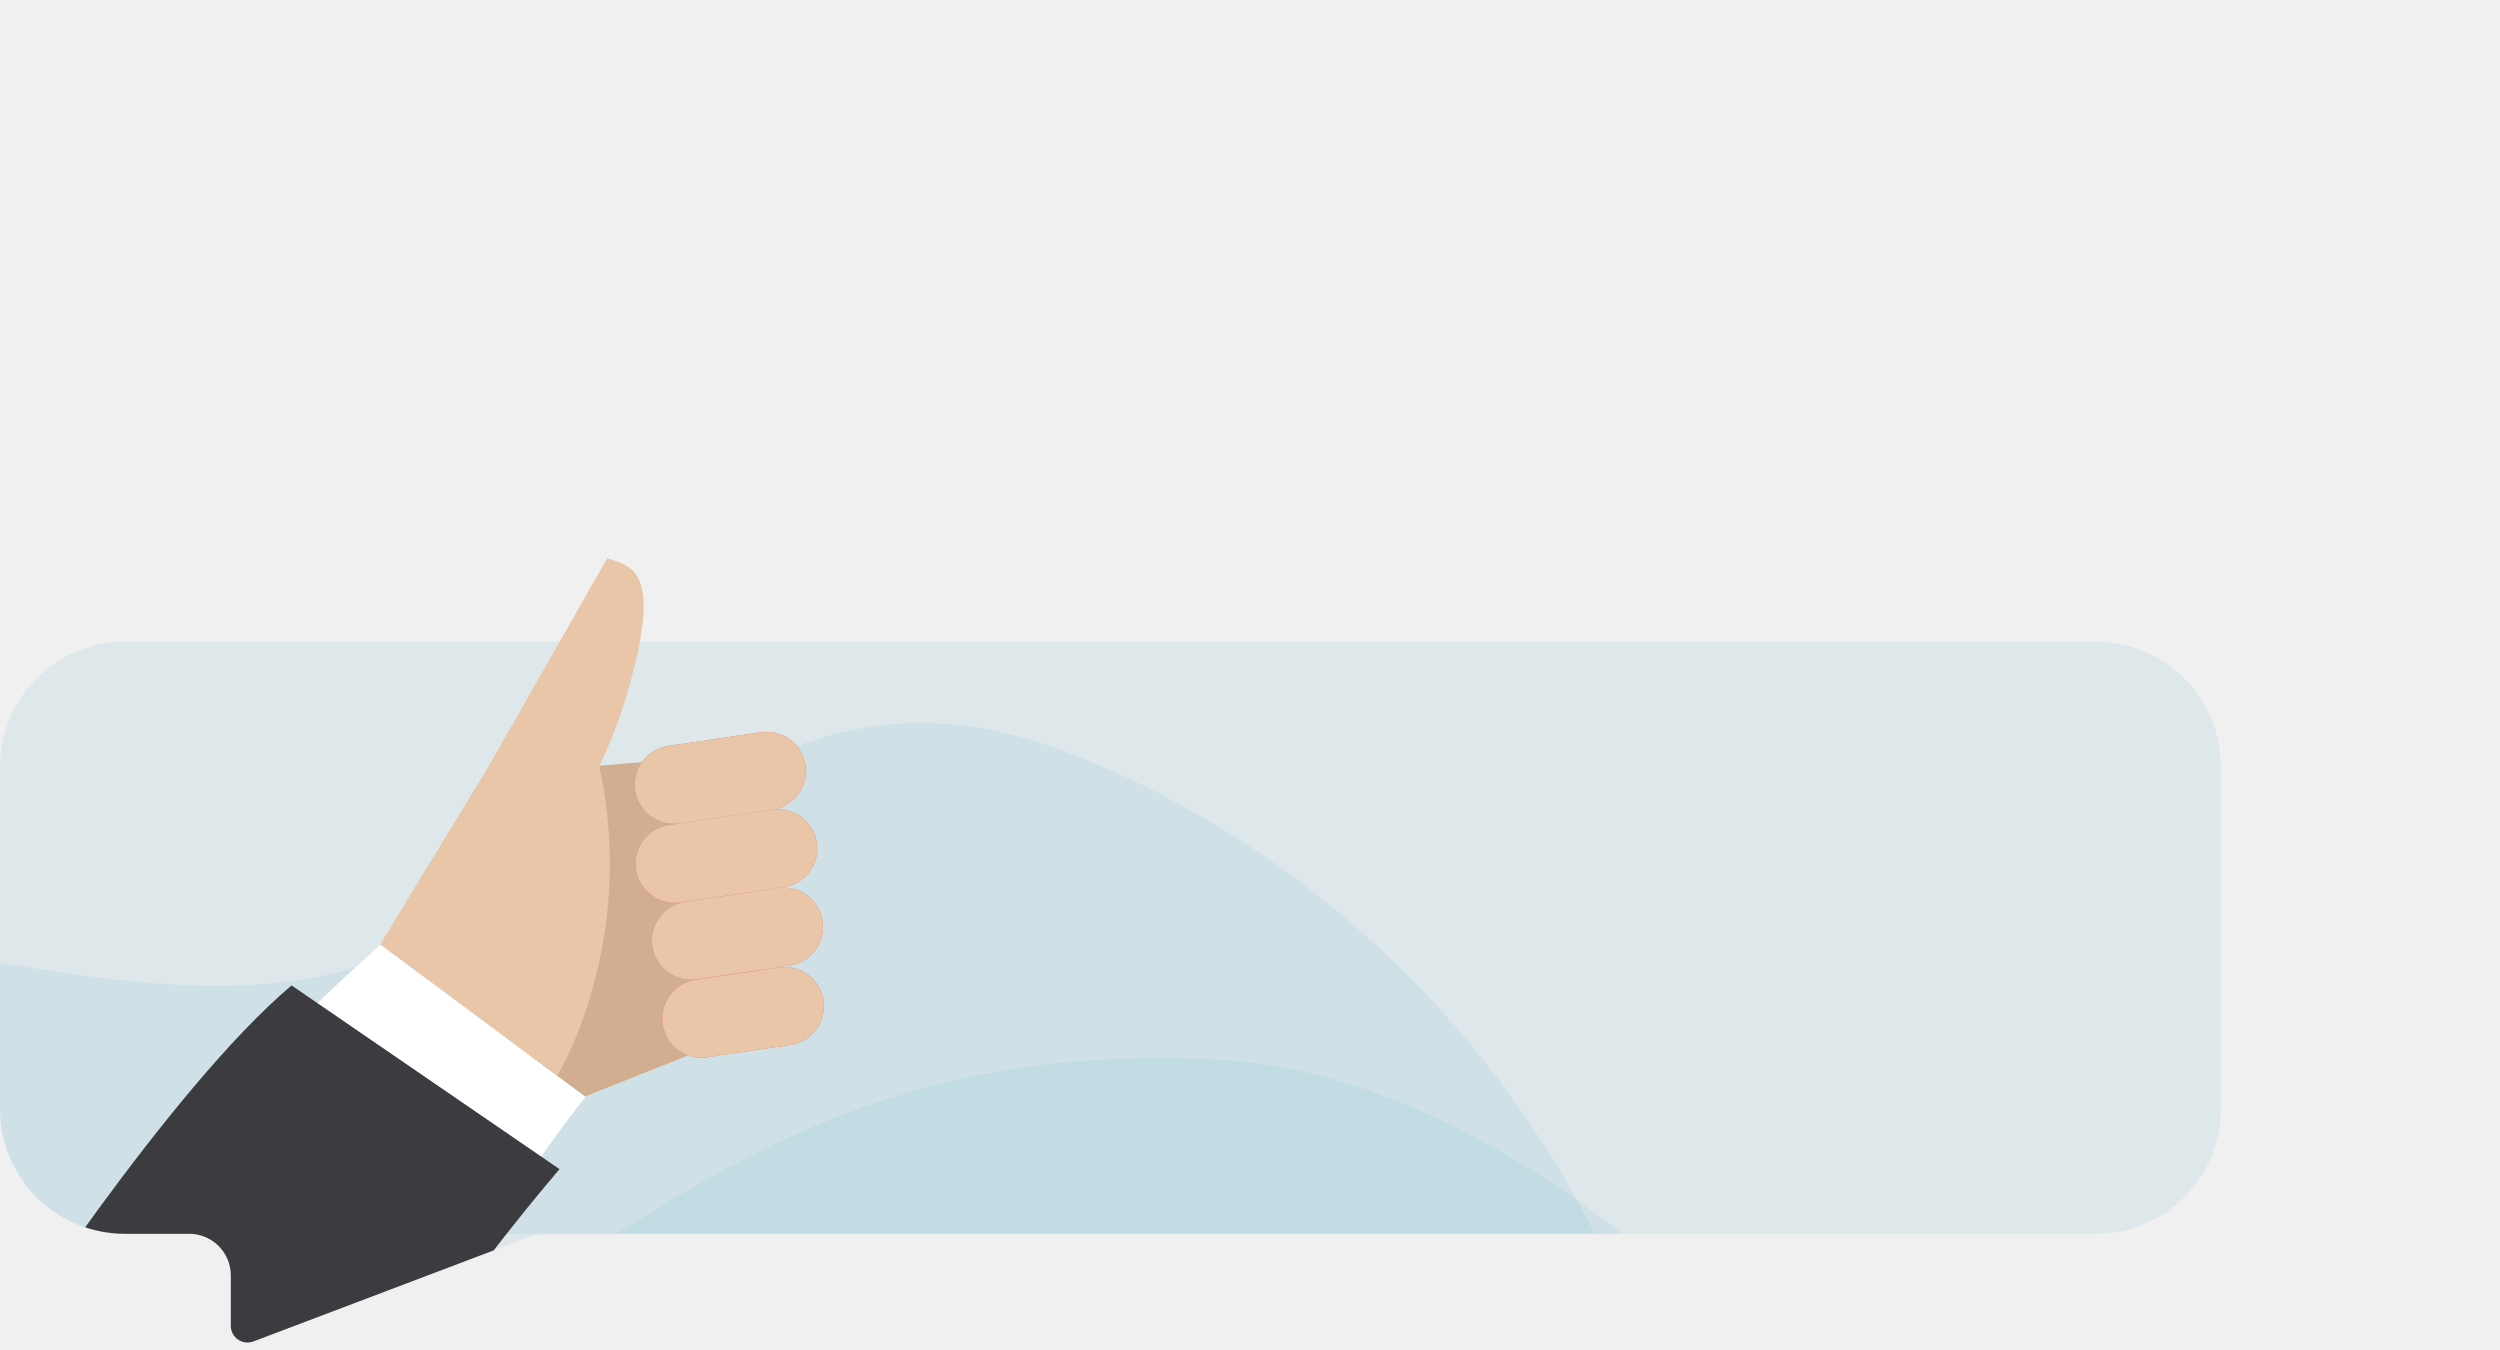
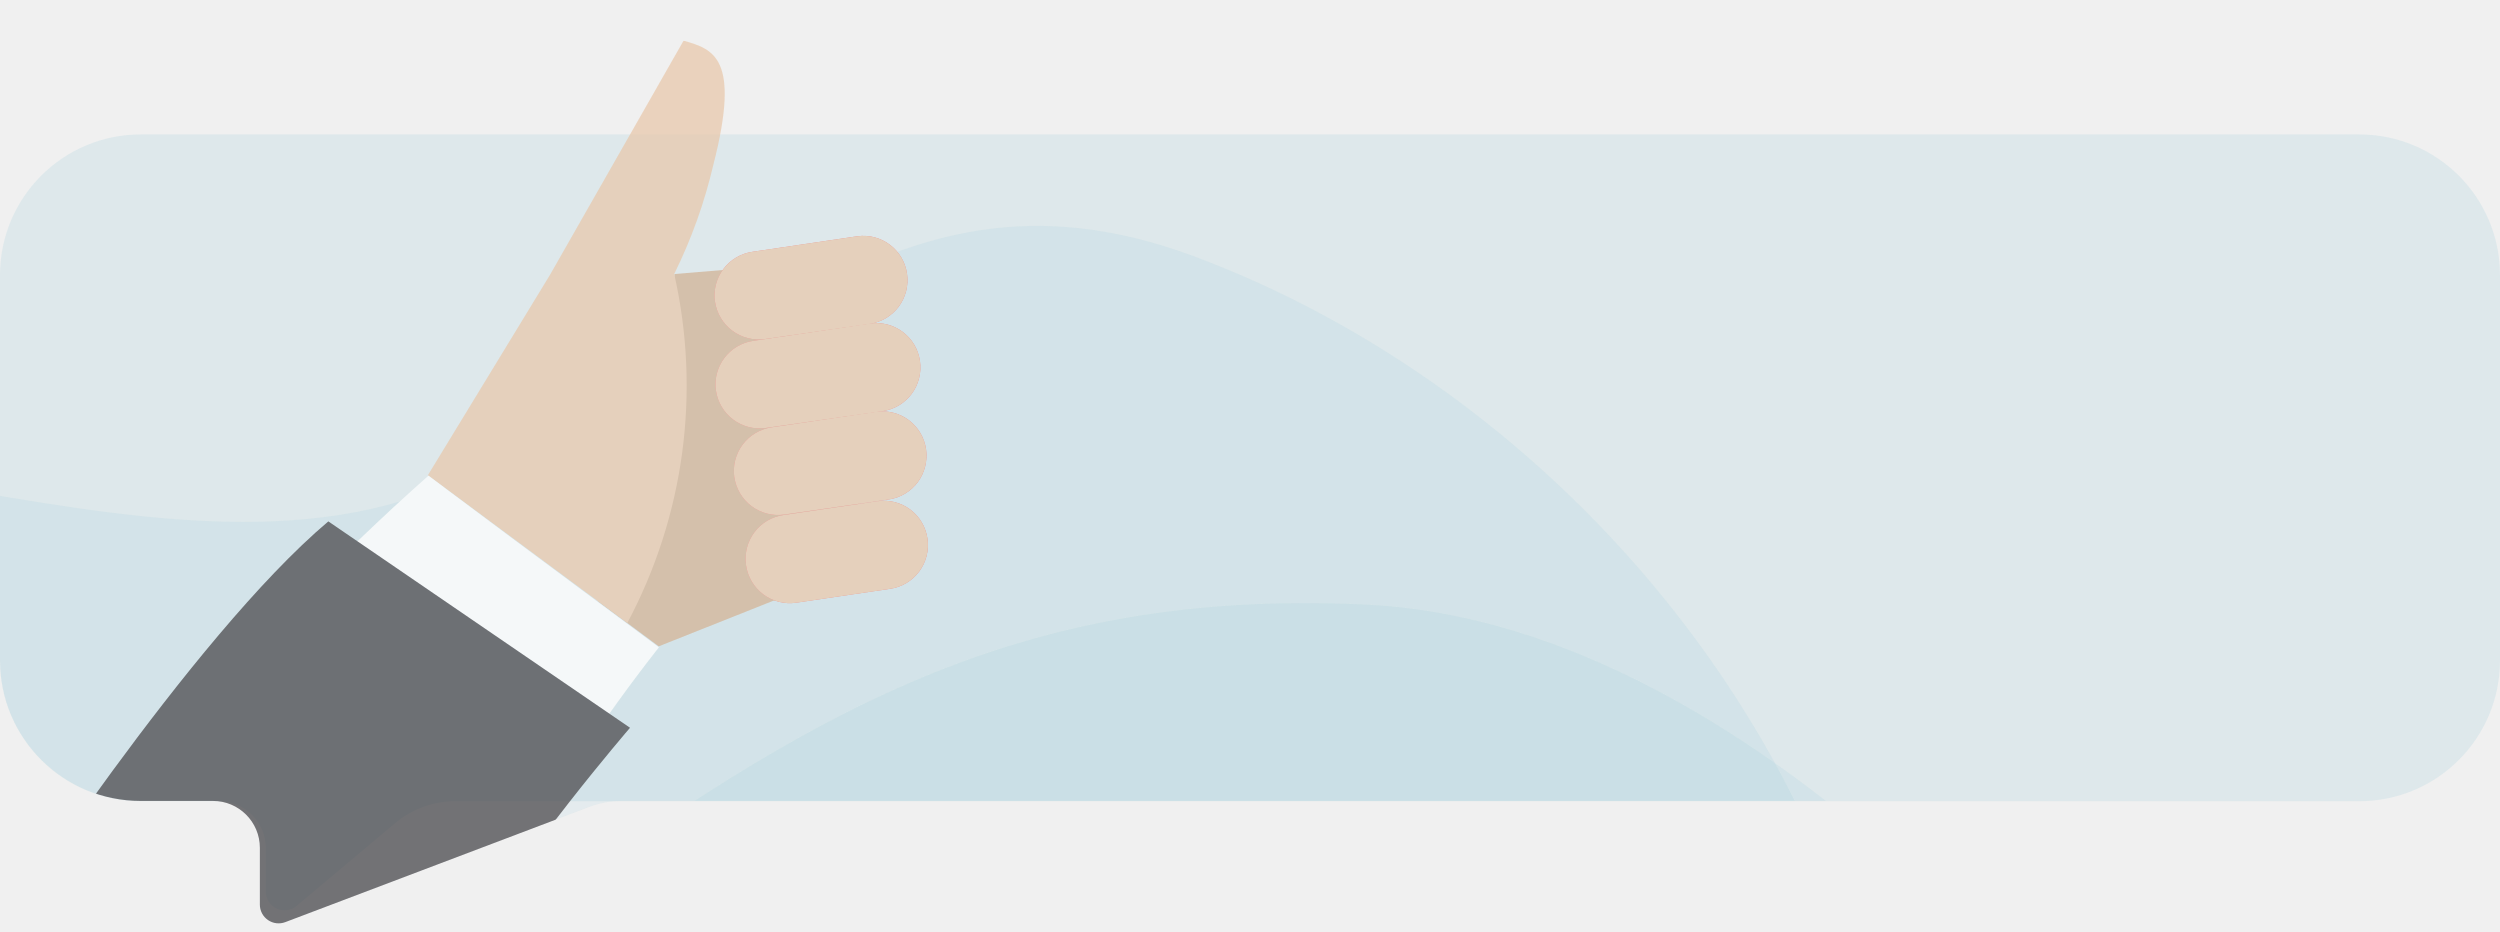
- <svg xmlns="http://www.w3.org/2000/svg" width="300" height="162" viewBox="0 0 300 162" fill="none">
-   <path d="M0 92C0 83.716 6.716 77 15 77H251.5C259.784 77 266.5 83.716 266.5 92V133.077C266.5 141.362 259.784 148.077 251.5 148.077H48.568C46.218 148.077 43.944 148.905 42.143 150.415L31.611 159.246C30.309 160.337 28.326 159.412 28.326 157.713V153.077C28.326 150.316 26.087 148.077 23.326 148.077H15C6.716 148.077 0 141.362 0 133.077V92Z" fill="#7ABED1" fill-opacity="0.15" />
-   <mask id="mask0" mask-type="alpha" maskUnits="userSpaceOnUse" x="0" y="0" width="300" height="162">
-     <path d="M0 15C0 6.716 6.716 0 15 0H285C293.284 0 300 6.716 300 15V133.055C300 141.34 293.284 148.055 285 148.055H66.331C65.12 148.055 63.92 148.275 62.788 148.704L30.406 160.974C29.098 161.469 27.698 160.503 27.698 159.103V153.055C27.698 150.294 25.459 148.055 22.698 148.055H15C6.716 148.055 0 141.34 0 133.055V15Z" fill="#7ABED1" />
-   </mask>
-   <g mask="url(#mask0)">
-     <path fill-rule="evenodd" clip-rule="evenodd" d="M-108.327 223.489C-120.479 184.46 -85.794 156.121 -60.545 124.074C-38.131 95.626 8.159 126.449 42.816 116.054C77.902 105.529 92.988 77.196 127.344 90.013C164.733 103.961 195.034 139.099 201.174 178.602C206.904 215.458 174.207 243.638 156.302 276.298C138.47 308.823 123.888 330.247 89.665 344.418C53.685 359.317 2.318 338.553 -31.262 316.435C-67.118 297.957 -96.317 262.062 -108.327 223.489Z" fill="#7ABED1" fill-opacity="0.15" />
-     <path fill-rule="evenodd" clip-rule="evenodd" d="M273.312 320.745C267.716 361.238 224.273 372.14 187.794 390.41C155.411 406.629 126.62 359.048 90.832 353.722C54.6 348.329 28.898 367.559 3.252 341.351C-24.658 312.83 -37.143 268.143 -25.905 229.777C-15.42 193.982 26.155 182.379 56.248 160.431C86.218 138.574 108.525 125.383 145.526 127.108C184.426 128.921 222.09 169.556 243.079 203.852C267.676 235.823 278.842 280.726 273.312 320.745Z" fill="#7ABED1" fill-opacity="0.15" />
-     <path d="M90.825 90.312L71.904 91.886L70.772 118.645L69.956 115.56L63.793 126.802L70.224 131.567L91.714 123.019L90.825 90.312Z" fill="#D0AE8F" />
-     <path d="M66.869 129.079C66.869 129.079 76.589 113.327 71.904 91.884C71.904 91.884 74.225 87.635 76.082 80.207C78.953 68.723 75.967 67.919 72.866 67L58.612 91.996L45.618 113.335L66.869 129.079Z" fill="#E8C6A7" />
-     <path d="M76.219 94.848C76.04 93.616 76.356 92.363 77.098 91.363C77.84 90.364 78.948 89.698 80.179 89.513L91.318 87.865C92.55 87.686 93.803 88.002 94.803 88.744C95.802 89.486 96.468 90.594 96.653 91.825V91.825C96.832 93.057 96.516 94.31 95.774 95.31C95.032 96.309 93.924 96.975 92.693 97.159L81.553 98.808C80.321 98.987 79.069 98.671 78.069 97.929C77.069 97.187 76.404 96.079 76.219 94.848V94.848Z" fill="url(#paint0_linear)" />
-     <path d="M76.319 104.334C76.139 103.103 76.455 101.851 77.196 100.851C77.937 99.852 79.043 99.186 80.274 99L92.689 97.162C93.921 96.983 95.174 97.299 96.174 98.041C97.174 98.783 97.839 99.891 98.024 101.122V101.122C98.203 102.353 97.888 103.606 97.147 104.605C96.405 105.605 95.299 106.27 94.069 106.456L81.652 108.294C80.42 108.473 79.168 108.157 78.168 107.415C77.169 106.673 76.504 105.565 76.319 104.334V104.334Z" fill="url(#paint1_linear)" />
-     <path d="M78.281 113.556C78.101 112.324 78.417 111.071 79.159 110.071C79.901 109.071 81.009 108.406 82.24 108.221L93.38 106.573C94.612 106.393 95.865 106.709 96.865 107.451C97.865 108.193 98.53 109.301 98.715 110.532V110.532C98.895 111.765 98.579 113.018 97.837 114.018C97.095 115.018 95.987 115.683 94.756 115.868L83.616 117.516C82.384 117.695 81.131 117.38 80.131 116.638C79.131 115.896 78.466 114.788 78.281 113.556Z" fill="url(#paint2_linear)" />
-     <path d="M79.529 122.911C79.349 121.678 79.665 120.425 80.407 119.425C81.15 118.425 82.258 117.76 83.49 117.575L93.493 116.096C94.725 115.917 95.978 116.232 96.978 116.974C97.977 117.716 98.642 118.824 98.828 120.055V120.055C99.007 121.287 98.692 122.54 97.949 123.54C97.207 124.54 96.099 125.205 94.868 125.39L84.868 126.87C83.635 127.051 82.381 126.736 81.38 125.993C80.379 125.251 79.714 124.143 79.529 122.911Z" fill="url(#paint3_linear)" />
-     <path d="M70.242 131.639C70.242 131.639 61.249 142.893 54.717 154.901C53.393 157.332 52.171 159.794 51.145 162.199H1.387C9.625 151.297 26.343 130.444 45.666 113.379L54.717 120.104L70.242 131.639Z" fill="white" />
-     <path d="M76.219 94.848C76.04 93.616 76.356 92.363 77.098 91.363C77.84 90.364 78.948 89.698 80.179 89.513L91.318 87.865C92.55 87.686 93.803 88.002 94.803 88.744C95.802 89.486 96.468 90.594 96.653 91.825V91.825C96.832 93.057 96.516 94.31 95.774 95.31C95.032 96.309 93.924 96.975 92.693 97.159L81.553 98.808C80.321 98.987 79.069 98.671 78.069 97.929C77.069 97.187 76.404 96.079 76.219 94.848V94.848Z" fill="#E8C6A7" />
-     <path d="M76.319 104.334C76.139 103.103 76.455 101.851 77.196 100.851C77.937 99.852 79.043 99.186 80.274 99L92.689 97.162C93.921 96.983 95.174 97.299 96.174 98.041C97.174 98.783 97.839 99.891 98.024 101.122V101.122C98.203 102.353 97.888 103.606 97.147 104.605C96.405 105.605 95.299 106.27 94.069 106.456L81.652 108.294C80.42 108.473 79.168 108.157 78.168 107.415C77.169 106.673 76.504 105.565 76.319 104.334V104.334Z" fill="#E8C6A7" />
-     <path d="M78.281 113.556C78.101 112.324 78.417 111.071 79.159 110.071C79.901 109.071 81.009 108.406 82.24 108.221L93.38 106.573C94.612 106.393 95.865 106.709 96.865 107.451C97.865 108.193 98.53 109.301 98.715 110.532V110.532C98.895 111.765 98.579 113.018 97.837 114.018C97.095 115.018 95.987 115.683 94.756 115.868L83.616 117.516C82.384 117.695 81.131 117.38 80.131 116.638C79.131 115.896 78.466 114.788 78.281 113.556Z" fill="#E8C6A7" />
-     <path d="M79.529 122.911C79.349 121.678 79.665 120.425 80.407 119.425C81.15 118.425 82.258 117.76 83.49 117.575L93.493 116.096C94.725 115.917 95.978 116.232 96.978 116.974C97.977 117.716 98.642 118.824 98.828 120.055V120.055C99.007 121.287 98.692 122.54 97.949 123.54C97.207 124.54 96.099 125.205 94.868 125.39L84.868 126.87C83.635 127.051 82.381 126.736 81.38 125.993C80.379 125.251 79.714 124.143 79.529 122.911Z" fill="#E8C6A7" />
-     <path d="M34.991 118.25L67.146 140.299C67.146 140.299 55.238 154.107 51.104 162.146H0C0 162.146 20.291 130.653 34.991 118.25Z" fill="#3B3B40" />
+ <svg xmlns="http://www.w3.org/2000/svg" xmlns:xlink="http://www.w3.org/1999/xlink" id="Layer_1" data-name="Layer 1" viewBox="0 0 266.5 99.33">
+   <defs>
+     <style>.cls-1,.cls-4,.cls-6{fill:#7abed1;}.cls-2{fill:none;}.cls-3{clip-path:url(#clip-path);}.cls-4,.cls-6{fill-opacity:0.15;}.cls-5{mask:url(#mask);}.cls-6{fill-rule:evenodd;}.cls-7{fill:#d0ae8f;}.cls-8{fill:#e8c6a7;}.cls-9{fill:url(#linear-gradient);}.cls-10{fill:url(#linear-gradient-2);}.cls-11{fill:url(#linear-gradient-3);}.cls-12{fill:url(#linear-gradient-4);}.cls-13{fill:#fff;}.cls-14{fill:#3b3b40;}</style>
+     <clipPath id="clip-path">
+       <rect class="cls-2" y="4.33" width="266.5" height="95" />
+     </clipPath>
+     <mask id="mask" x="-110.83" y="-62.67" width="410.83" height="393.76" maskUnits="userSpaceOnUse">
+       <g id="mask0">
+         <path class="cls-1" d="M0-47.67a15,15,0,0,1,15-15H285a15,15,0,0,1,15,15V70.38a15,15,0,0,1-15,15H66.33a10,10,0,0,0-3.54.65L30.41,98.3a2,2,0,0,1-2.71-1.87V90.38a5,5,0,0,0-5-5H15a15,15,0,0,1-15-15Z" />
+       </g>
+     </mask>
+     <linearGradient id="linear-gradient" x1="-553.67" y1="40234.41" x2="-487.22" y2="36058.52" gradientTransform="matrix(1, 0, 0, -1, 0, 38.66)" gradientUnits="userSpaceOnUse">
+       <stop offset="0" stop-color="#fffac0" />
+       <stop offset="0.54" stop-color="#ffc880" />
+       <stop offset="1" stop-color="#ef6262" />
+     </linearGradient>
+     <linearGradient id="linear-gradient-2" x1="-331.83" y1="40961.09" x2="-286.1" y2="36490.5" xlink:href="#linear-gradient" />
+     <linearGradient id="linear-gradient-3" x1="-498.66" y1="36888.84" x2="-432.21" y2="32712.84" xlink:href="#linear-gradient" />
+     <linearGradient id="linear-gradient-4" x1="-612.18" y1="33240.42" x2="-529.6" y2="29324.22" xlink:href="#linear-gradient" />
+   </defs>
+   <g class="cls-3">
+     <path class="cls-4" d="M0,29.33a15,15,0,0,1,15-15H251.5a15,15,0,0,1,15,15V70.41a15,15,0,0,1-15,15H48.57a10,10,0,0,0-6.43,2.33L31.61,96.58A2,2,0,0,1,28.33,95V90.41a5,5,0,0,0-5-5H15a15,15,0,0,1-15-15Z" />
+     <g class="cls-5">
+       <path class="cls-6" d="M-108.33,160.82c-12.15-39,22.54-67.37,47.78-99.42,22.42-28.45,68.71,2.38,103.37-8C77.9,42.86,93,14.53,127.34,27.34c37.39,14,67.69,49.09,73.83,88.59,5.73,36.86-27,65-44.87,97.7s-32.41,53.95-66.64,68.12c-36,14.9-87.34-5.87-120.92-28C-67.12,235.29-96.32,199.39-108.33,160.82Z" />
+       <path class="cls-6" d="M273.31,258.07c-5.59,40.5-49,51.4-85.52,69.67-32.38,16.22-61.17-31.36-97-36.69C54.6,285.66,28.9,304.89,3.25,278.68c-27.91-28.52-40.39-73.21-29.16-111.57,10.49-35.8,52.07-47.4,82.16-69.35s52.28-35.05,89.28-33.32c38.9,1.81,76.56,42.45,97.55,76.74C267.68,173.15,278.84,218.06,273.31,258.07Z" />
+       <path class="cls-7" d="M90.83,27.64,71.9,29.21,70.77,56,70,52.89,63.79,64.13l6.43,4.77,21.49-8.55Z" />
+       <path class="cls-8" d="M66.87,66.41a53.81,53.81,0,0,0,5-37.2,54,54,0,0,0,4.18-11.67C79,6.05,76,5.25,72.87,4.33l-14.26,25-13,21.33Z" />
+       <path class="cls-9" d="M76.22,32.18a4.71,4.71,0,0,1,4-5.34l11.14-1.65a4.71,4.71,0,0,1,5.33,4h0a4.71,4.71,0,0,1-4,5.34L81.55,36.14a4.71,4.71,0,0,1-5.33-4Z" />
+       <path class="cls-10" d="M76.32,41.66a4.71,4.71,0,0,1,4-5.33l12.42-1.84a4.71,4.71,0,0,1,5.33,4h0a4.71,4.71,0,0,1-4,5.34L81.65,45.62a4.71,4.71,0,0,1-5.33-4Z" />
+       <path class="cls-11" d="M78.28,50.89a4.71,4.71,0,0,1,4-5.34L93.38,43.9a4.71,4.71,0,0,1,5.34,4h0a4.78,4.78,0,0,1-.88,3.49,4.72,4.72,0,0,1-3.08,1.85L83.62,54.85a4.71,4.71,0,0,1-5.34-4Z" />
+       <path class="cls-12" d="M79.53,60.24a4.71,4.71,0,0,1,4-5.34l10-1.47a4.7,4.7,0,0,1,5.34,4h0a4.71,4.71,0,0,1-4,5.34l-10,1.48a4.71,4.71,0,0,1-5.34-4Z" />
+       <path class="cls-13" d="M70.24,69A183.34,183.34,0,0,0,54.72,92.23c-1.33,2.43-2.55,4.89-3.58,7.3H1.39c8.24-10.9,25-31.76,44.28-48.82l9,6.72Z" />
+       <path class="cls-8" d="M76.22,32.18a4.71,4.71,0,0,1,4-5.34l11.14-1.65a4.71,4.71,0,0,1,5.33,4h0a4.71,4.71,0,0,1-4,5.34L81.55,36.14a4.71,4.71,0,0,1-5.33-4Z" />
+       <path class="cls-8" d="M76.32,41.66a4.71,4.71,0,0,1,4-5.33l12.42-1.84a4.71,4.71,0,0,1,5.33,4h0a4.71,4.71,0,0,1-4,5.34L81.65,45.62a4.71,4.71,0,0,1-5.33-4Z" />
+       <path class="cls-8" d="M78.28,50.89a4.71,4.71,0,0,1,4-5.34L93.38,43.9a4.71,4.71,0,0,1,5.34,4h0a4.78,4.78,0,0,1-.88,3.49,4.72,4.72,0,0,1-3.08,1.85L83.62,54.85a4.71,4.71,0,0,1-5.34-4Z" />
+       <path class="cls-8" d="M79.53,60.24a4.71,4.71,0,0,1,4-5.34l10-1.47a4.7,4.7,0,0,1,5.34,4h0a4.71,4.71,0,0,1-4,5.34l-10,1.48a4.71,4.71,0,0,1-5.34-4Z" />
+       <path class="cls-14" d="M35,55.58l32.16,22S55.24,91.44,51.1,99.48H0S20.29,68,35,55.58Z" />
+     </g>
  </g>
-   <defs>
-     <linearGradient id="paint0_linear" x1="8239.11" y1="-40273" x2="8305.56" y2="-36097.1" gradientUnits="userSpaceOnUse">
-       <stop stop-color="#FFFAC0" />
-       <stop offset="0.54" stop-color="#FFC880" />
-       <stop offset="1" stop-color="#EF6262" />
-     </linearGradient>
-     <linearGradient id="paint1_linear" x1="8313.78" y1="-40948.2" x2="8359.51" y2="-36477.6" gradientUnits="userSpaceOnUse">
-       <stop stop-color="#FFFAC0" />
-       <stop offset="0.54" stop-color="#FFC880" />
-       <stop offset="1" stop-color="#EF6262" />
-     </linearGradient>
-     <linearGradient id="paint2_linear" x1="8663.09" y1="-36933.3" x2="8729.54" y2="-32757.3" gradientUnits="userSpaceOnUse">
-       <stop stop-color="#FFFAC0" />
-       <stop offset="0.54" stop-color="#FFC880" />
-       <stop offset="1" stop-color="#EF6262" />
-     </linearGradient>
-     <linearGradient id="paint3_linear" x1="8910.76" y1="-33339.9" x2="8993.34" y2="-29423.7" gradientUnits="userSpaceOnUse">
-       <stop stop-color="#FFFAC0" />
-       <stop offset="0.54" stop-color="#FFC880" />
-       <stop offset="1" stop-color="#EF6262" />
-     </linearGradient>
-   </defs>
</svg>
